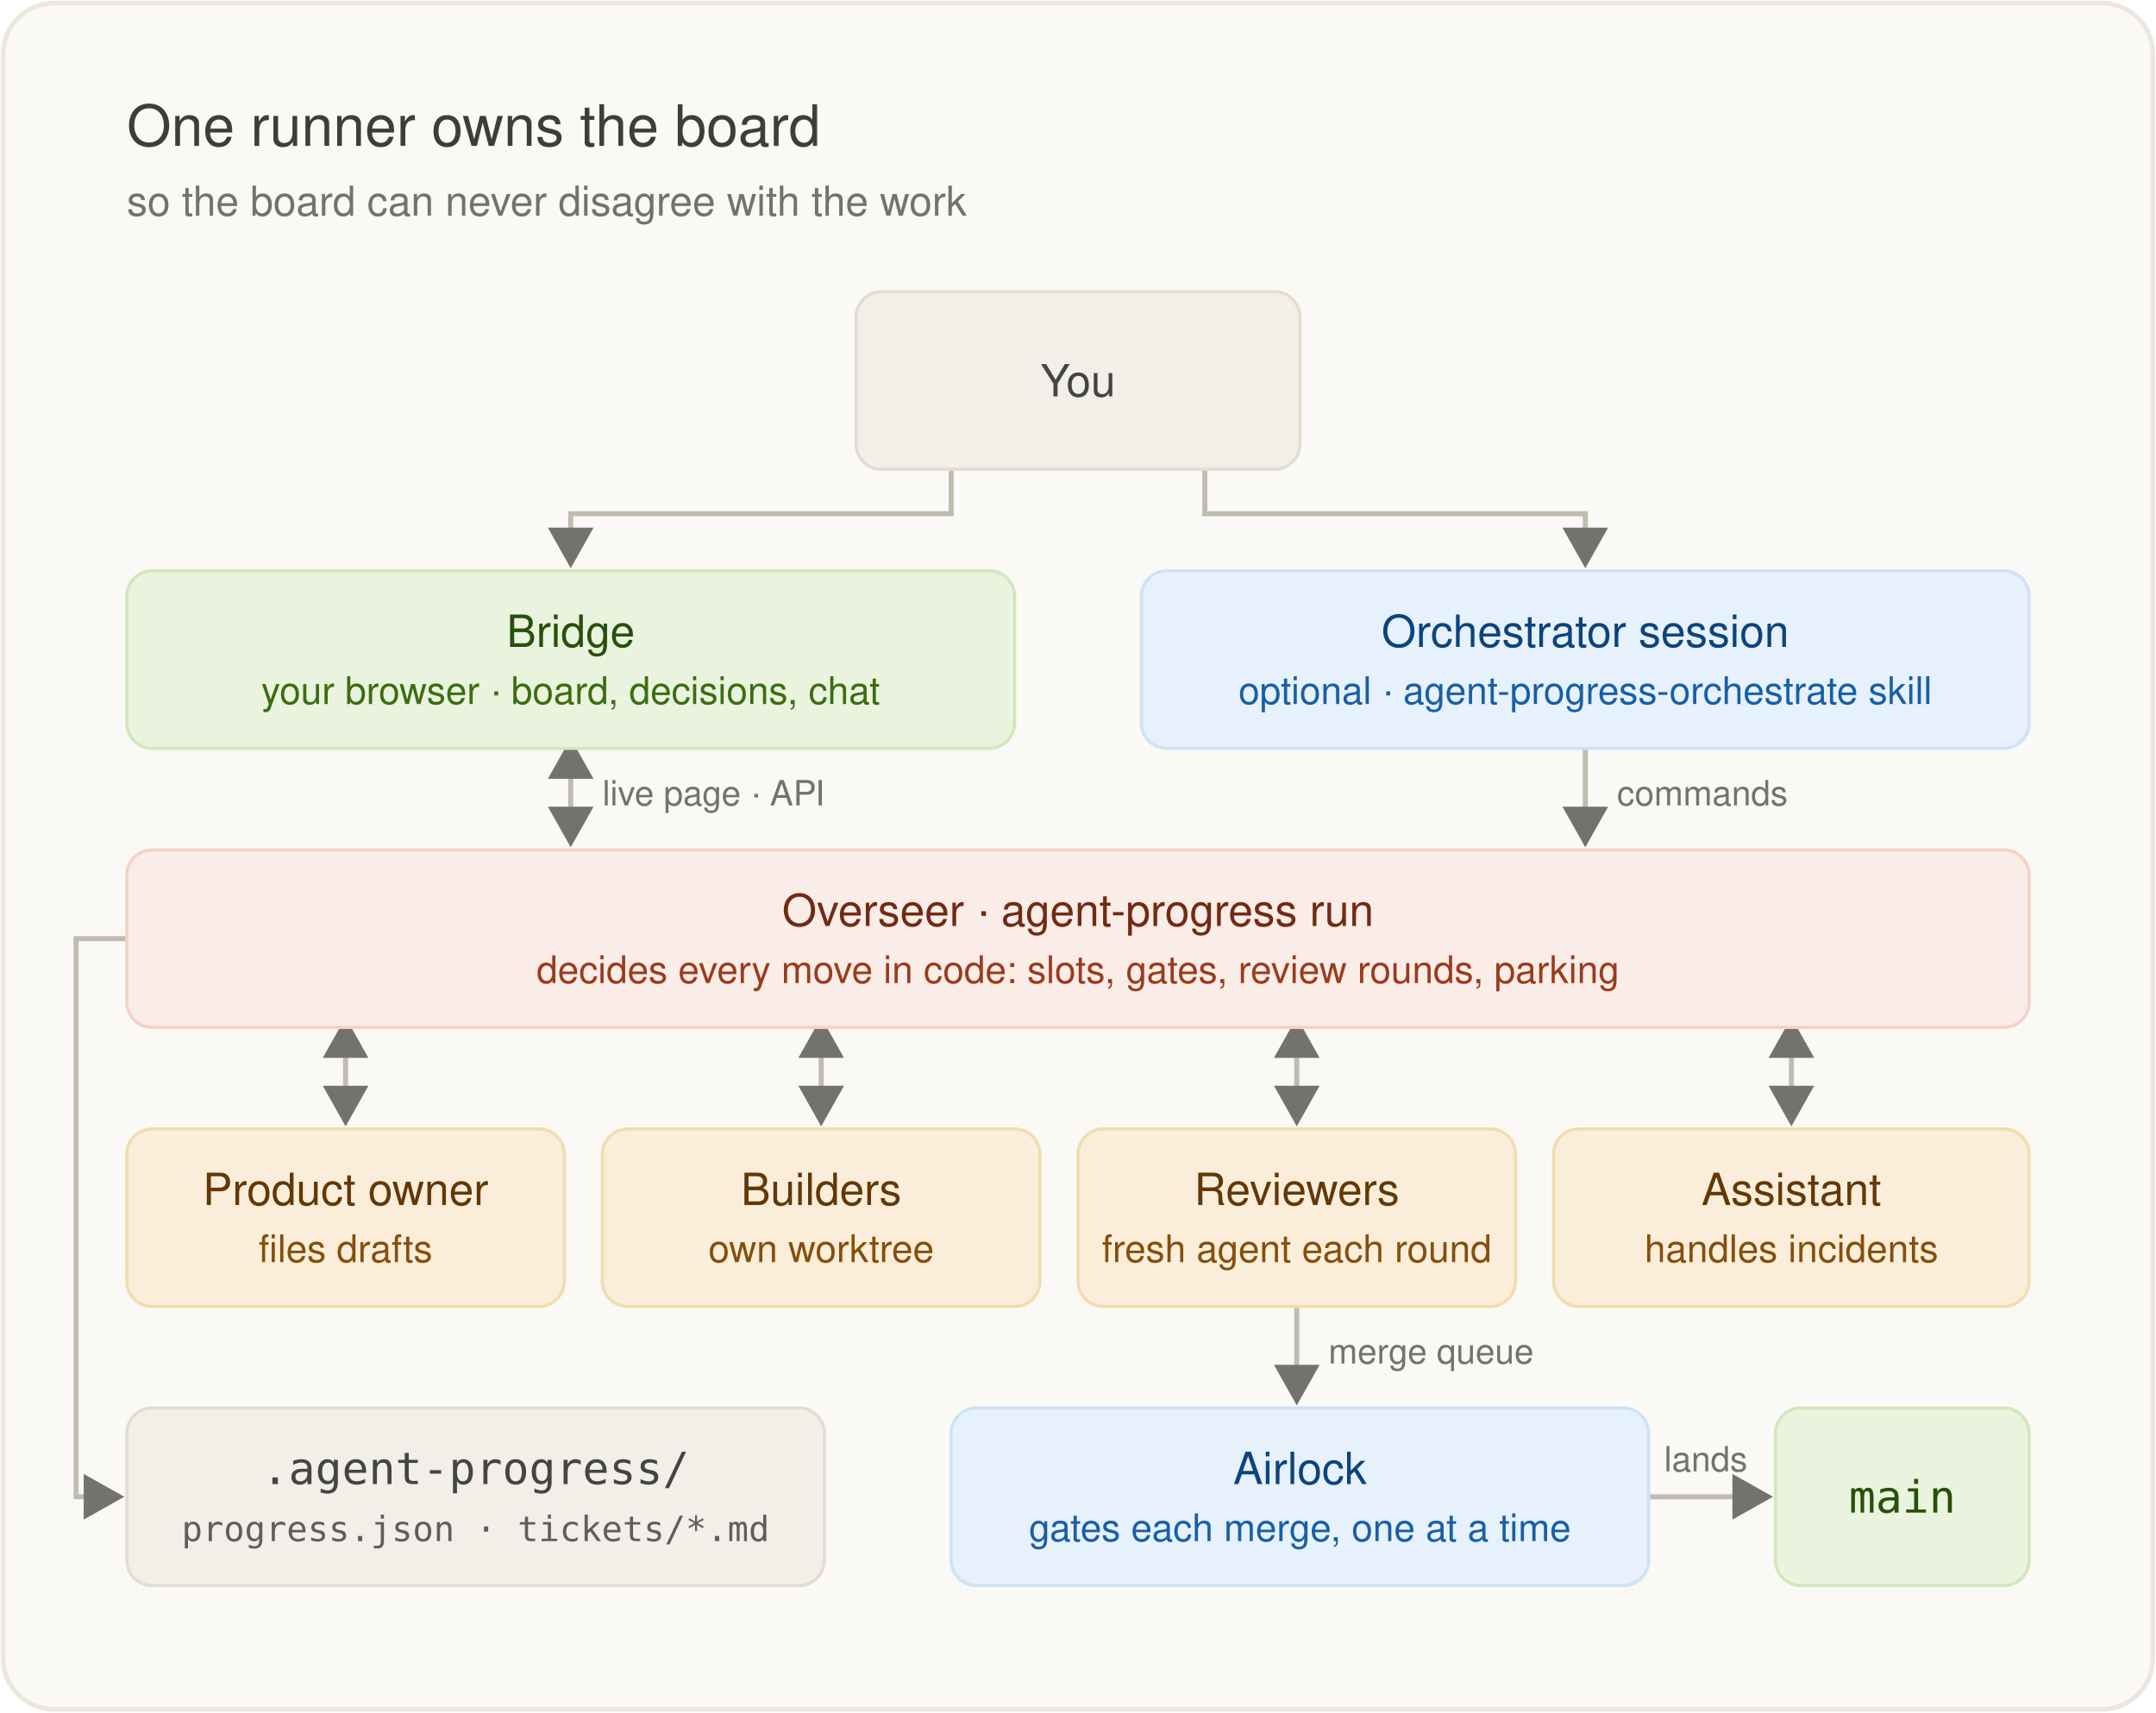
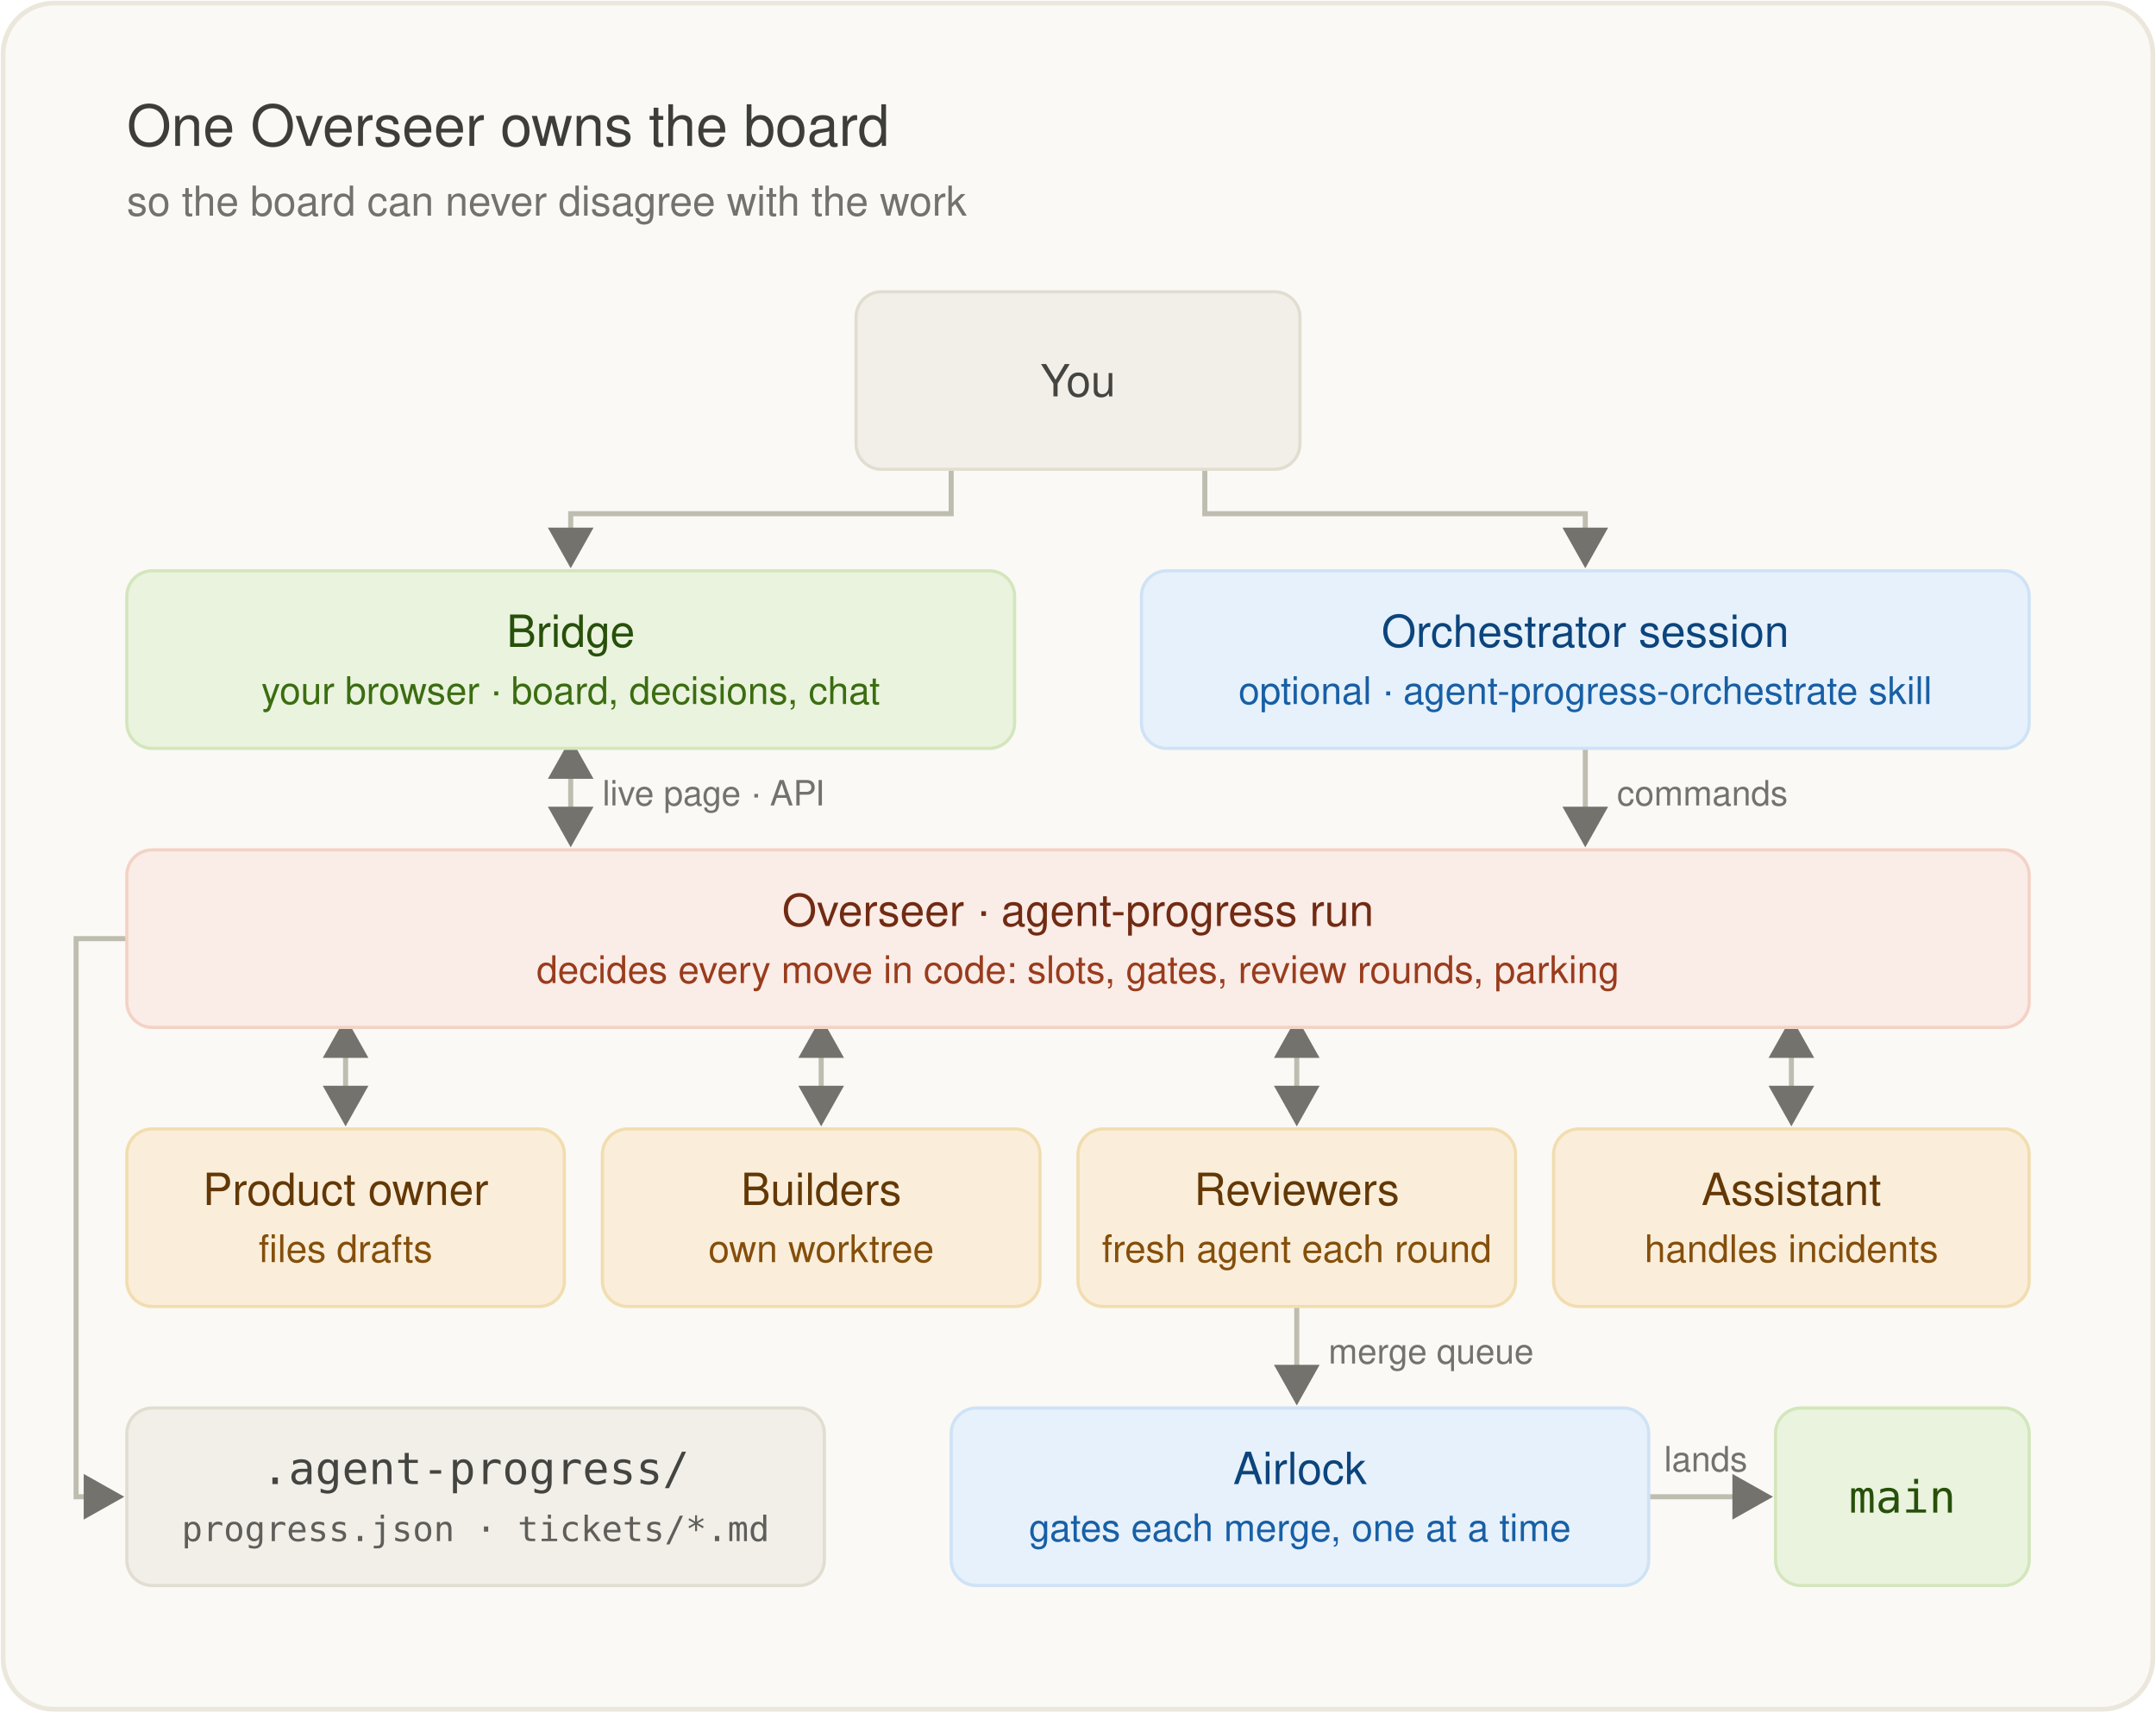
<svg xmlns="http://www.w3.org/2000/svg" width="680" height="540" viewBox="0 0 680 540" role="img" font-family="-apple-system,BlinkMacSystemFont,'Segoe UI',Helvetica,Arial,sans-serif">
  <defs>
    <marker id="ah" markerWidth="9" markerHeight="9" refX="6" refY="4.5" orient="auto">
      <path d="M0,0 L8,4.5 L0,9 z" fill="#73726c" />
    </marker>
    <marker id="ahl" markerWidth="9" markerHeight="9" refX="2" refY="4.5" orient="auto">
      <path d="M8,0 L0,4.5 L8,9 z" fill="#73726c" />
    </marker>
  </defs>
  <rect x="1" y="1" width="678" height="538" rx="16" fill="#FAF9F5" stroke="#ECE7DC" stroke-width="1.5" />
-   <text x="40" y="46" font-size="18" font-weight="500" fill="#3d3d3a">One runner owns the board</text>
+   <text x="40" y="46" font-size="18" font-weight="500" fill="#3d3d3a">One Overseer owns the board</text>
  <text x="40" y="68" font-size="13" fill="#73726c">so the board can never disagree with the work</text>
  <g fill="none" stroke="#bfbdb0" stroke-width="1.6">
    <path d="M300,148 L300,162 L180,162 L180,176" marker-end="url(#ah)" />
    <path d="M380,148 L380,162 L500,162 L500,176" marker-end="url(#ah)" />
    <path d="M180,236 L180,264" marker-start="url(#ahl)" marker-end="url(#ah)" />
    <path d="M500,236 L500,264" marker-end="url(#ah)" />
    <path d="M109,324 L109,352" marker-start="url(#ahl)" marker-end="url(#ah)" />
    <path d="M259,324 L259,352" marker-start="url(#ahl)" marker-end="url(#ah)" />
    <path d="M409,324 L409,352" marker-start="url(#ahl)" marker-end="url(#ah)" />
    <path d="M565,324 L565,352" marker-start="url(#ahl)" marker-end="url(#ah)" />
    <path d="M40,296 L24,296 L24,472 L36,472" marker-end="url(#ah)" />
    <path d="M409,412 L409,440" marker-end="url(#ah)" />
    <path d="M520,472 L556,472" marker-end="url(#ah)" />
  </g>
  <g font-size="11" fill="#73726c">
    <text x="190" y="254">live page · API</text>
    <text x="510" y="254">commands</text>
    <text x="419" y="430">merge queue</text>
    <text x="538" y="464" text-anchor="middle">lands</text>
  </g>
  <rect x="270" y="92" width="140" height="56" rx="8" fill="#F1EFE8" stroke="#E1DDD0" />
  <text x="340" y="125" font-size="14" font-weight="500" fill="#444441" text-anchor="middle">You</text>
  <rect x="40" y="180" width="280" height="56" rx="8" fill="#EAF3DE" stroke="#D3E6BC" />
  <text x="180" y="204" font-size="14" font-weight="500" fill="#27500A" text-anchor="middle">Bridge</text>
  <text x="180" y="222" font-size="12" fill="#3B6D11" text-anchor="middle">your browser · board, decisions, chat</text>
  <rect x="360" y="180" width="280" height="56" rx="8" fill="#E6F1FB" stroke="#CFE2F6" />
  <text x="500" y="204" font-size="14" font-weight="500" fill="#0C447C" text-anchor="middle">Orchestrator session</text>
  <text x="500" y="222" font-size="12" fill="#185FA5" text-anchor="middle">optional · agent-progress-orchestrate skill</text>
  <rect x="40" y="268" width="600" height="56" rx="8" fill="#FAECE7" stroke="#F3D2C5" />
  <text x="340" y="292" font-size="14" font-weight="500" fill="#712B13" text-anchor="middle">Overseer · agent-progress run</text>
  <text x="340" y="310" font-size="12" fill="#993C1D" text-anchor="middle">decides every move in code: slots, gates, review rounds, parking</text>
  <rect x="40" y="356" width="138" height="56" rx="8" fill="#FAEEDA" stroke="#F2DDB0" />
  <text x="109" y="380" font-size="14" font-weight="500" fill="#633806" text-anchor="middle">Product owner</text>
  <text x="109" y="398" font-size="12" fill="#854F0B" text-anchor="middle">files drafts</text>
  <rect x="190" y="356" width="138" height="56" rx="8" fill="#FAEEDA" stroke="#F2DDB0" />
  <text x="259" y="380" font-size="14" font-weight="500" fill="#633806" text-anchor="middle">Builders</text>
  <text x="259" y="398" font-size="12" fill="#854F0B" text-anchor="middle">own worktree</text>
  <rect x="340" y="356" width="138" height="56" rx="8" fill="#FAEEDA" stroke="#F2DDB0" />
  <text x="409" y="380" font-size="14" font-weight="500" fill="#633806" text-anchor="middle">Reviewers</text>
  <text x="409" y="398" font-size="12" fill="#854F0B" text-anchor="middle">fresh agent each round</text>
  <rect x="490" y="356" width="150" height="56" rx="8" fill="#FAEEDA" stroke="#F2DDB0" />
  <text x="565" y="380" font-size="14" font-weight="500" fill="#633806" text-anchor="middle">Assistant</text>
  <text x="565" y="398" font-size="12" fill="#854F0B" text-anchor="middle">handles incidents</text>
  <rect x="40" y="444" width="220" height="56" rx="8" fill="#F1EFE8" stroke="#E1DDD0" />
  <g font-family="ui-monospace,Menlo,Consolas,monospace" text-anchor="middle">
    <text x="150" y="468" font-size="14" font-weight="500" fill="#444441">.agent-progress/</text>
    <text x="150" y="486" font-size="11" fill="#5F5E5A">progress.json · tickets/*.md</text>
  </g>
  <rect x="300" y="444" width="220" height="56" rx="8" fill="#E6F1FB" stroke="#CFE2F6" />
  <text x="410" y="468" font-size="14" font-weight="500" fill="#0C447C" text-anchor="middle">Airlock</text>
  <text x="410" y="486" font-size="12" fill="#185FA5" text-anchor="middle">gates each merge, one at a time</text>
  <rect x="560" y="444" width="80" height="56" rx="8" fill="#EAF3DE" stroke="#D3E6BC" />
  <text x="600" y="477" font-size="14" font-weight="500" fill="#27500A" text-anchor="middle" font-family="ui-monospace,Menlo,Consolas,monospace">main</text>
</svg>
